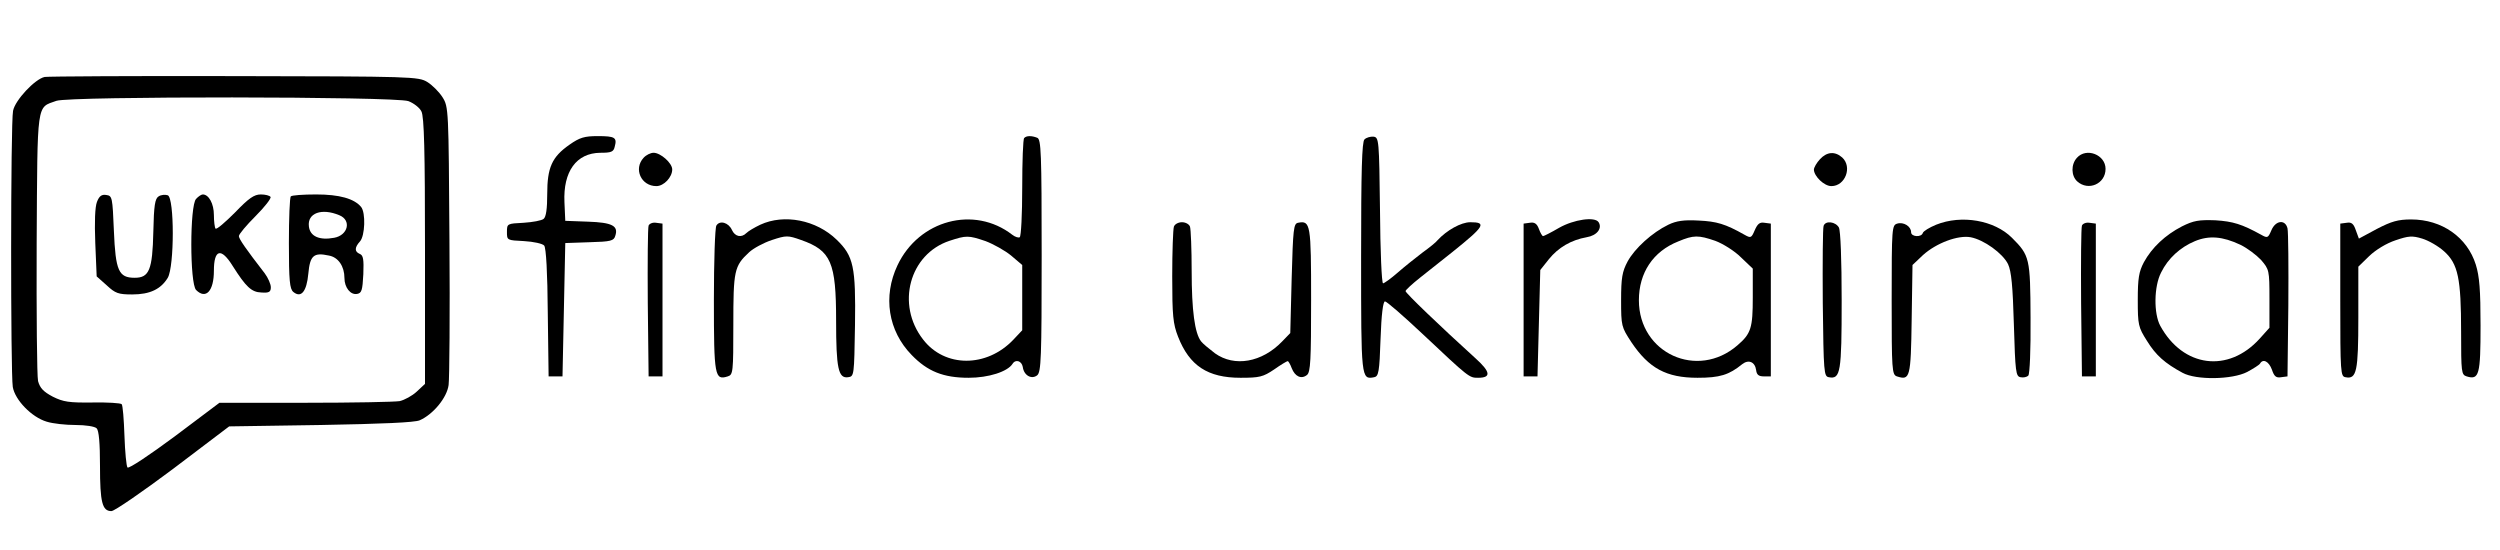
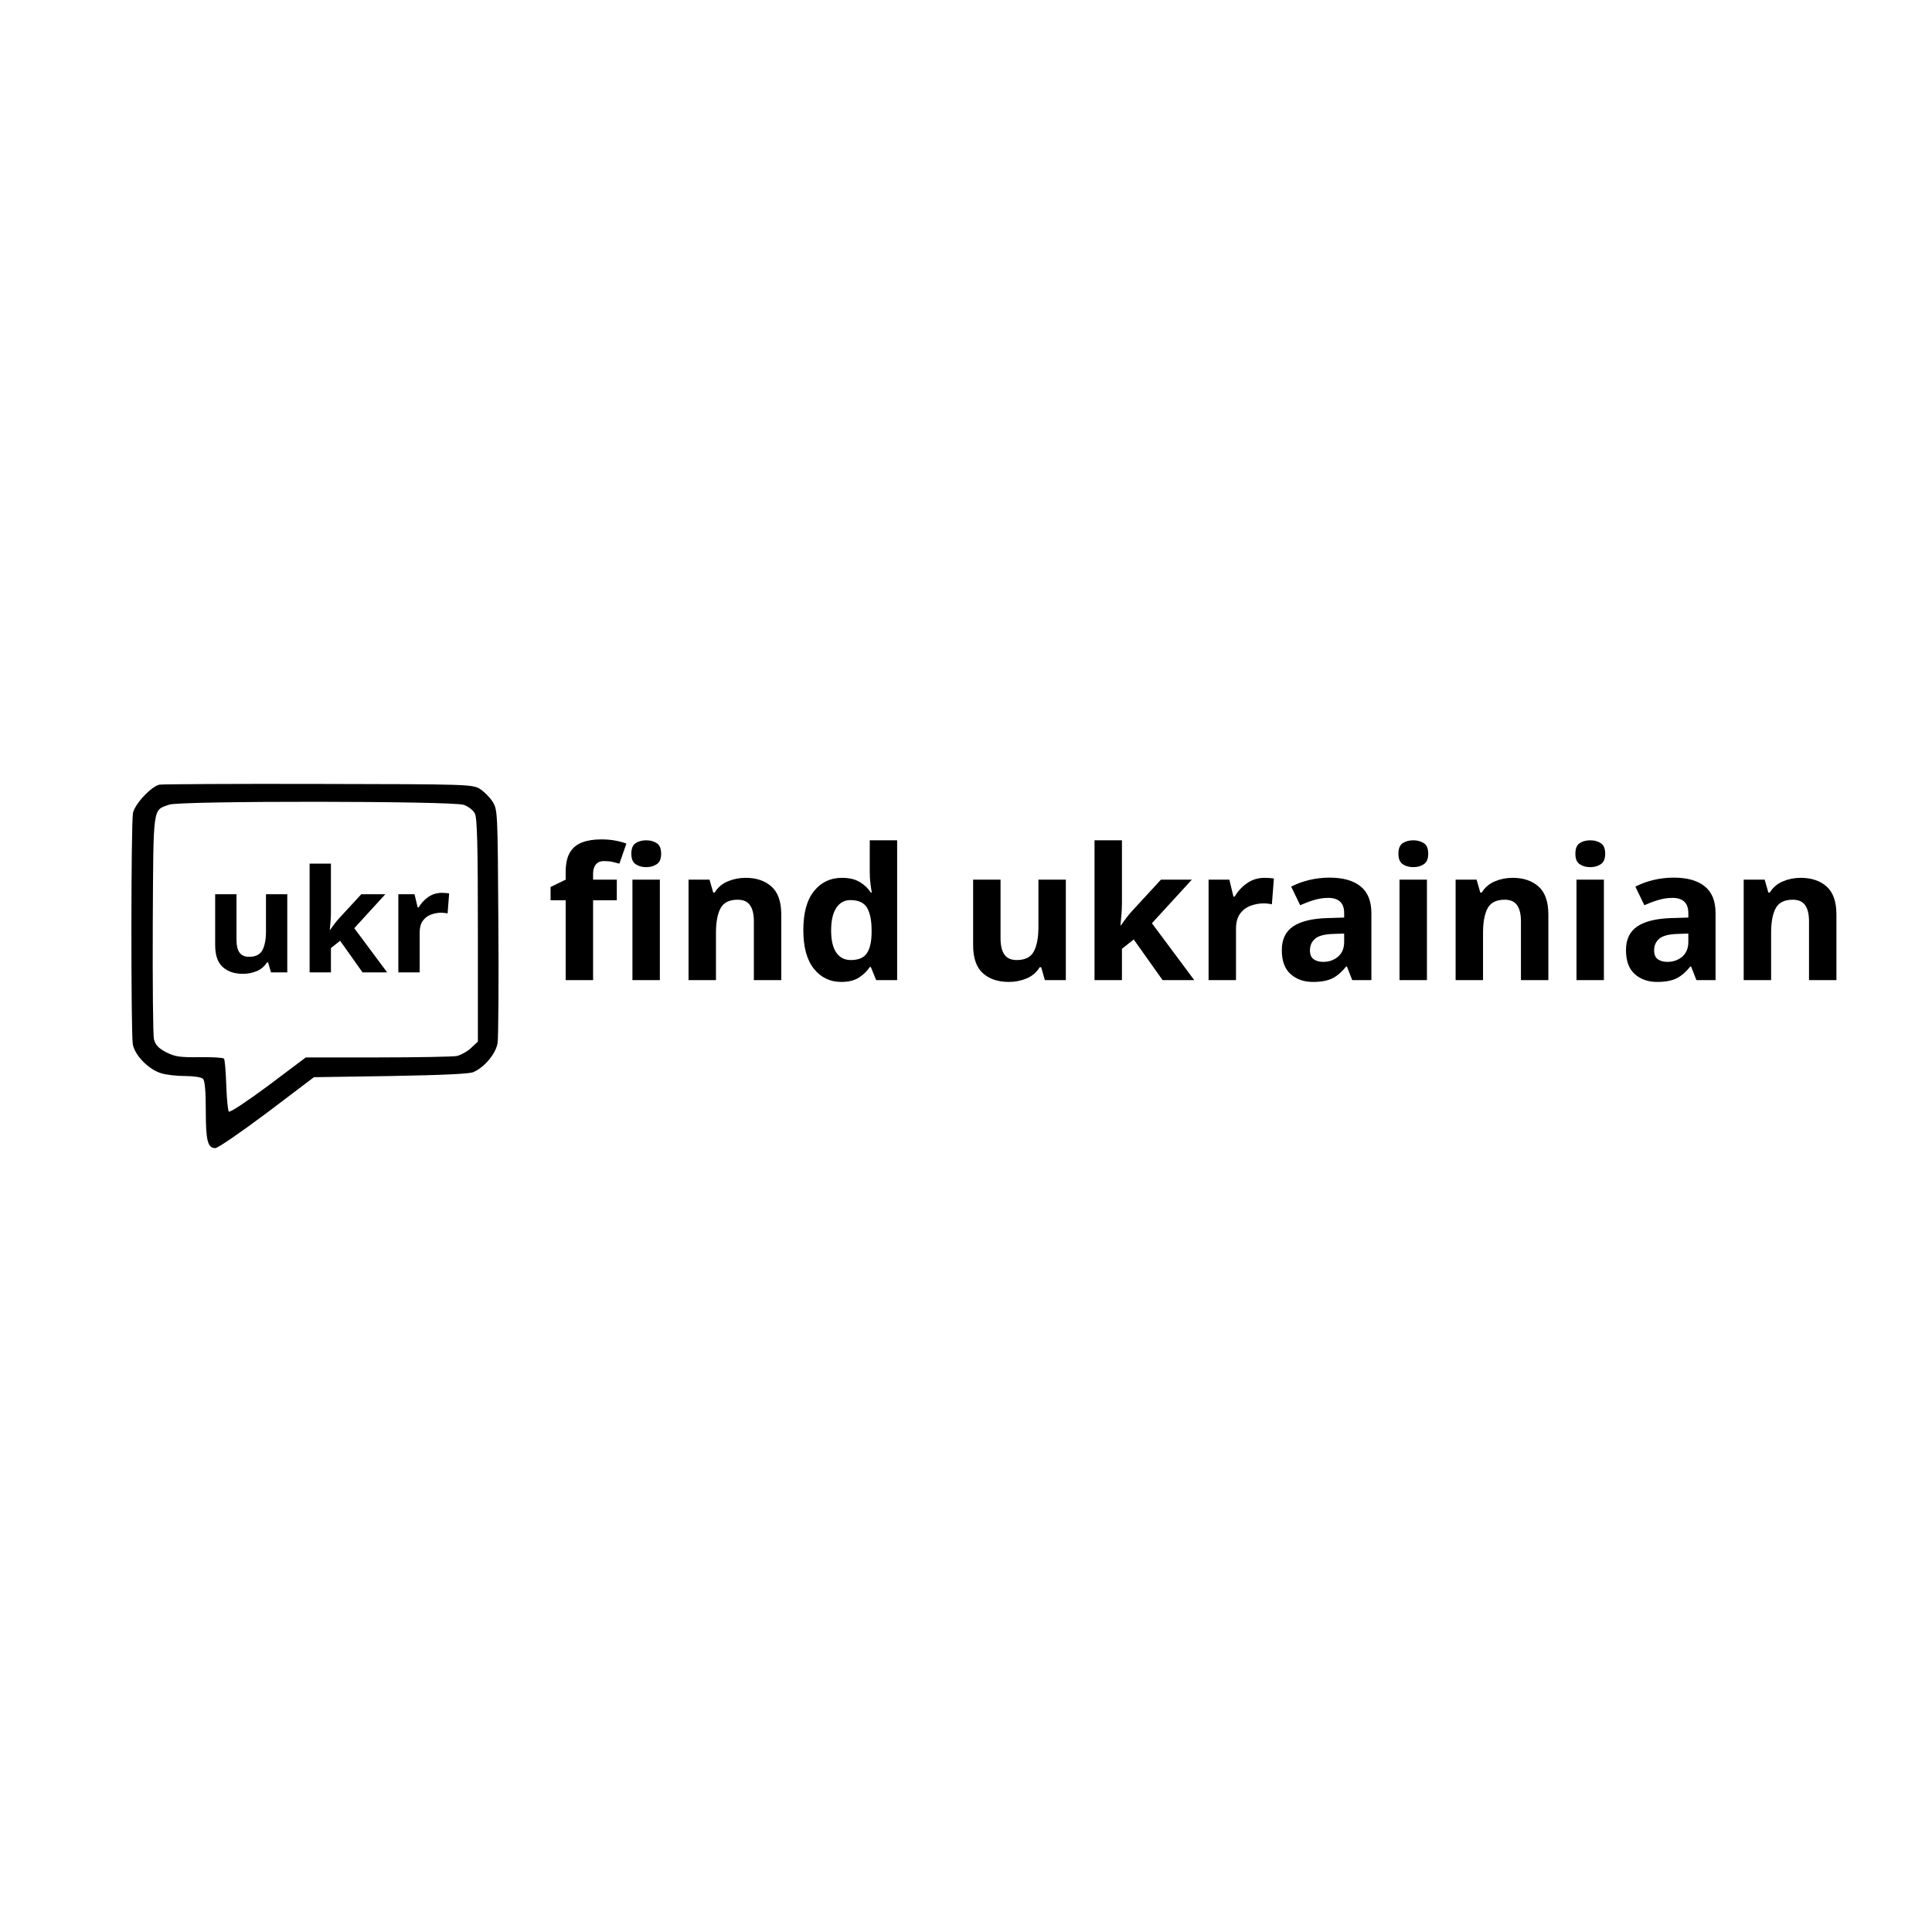
- <svg xmlns="http://www.w3.org/2000/svg" version="1.0" width="900pt" height="198pt" viewBox="0 0 900 198" preserveAspectRatio="xMidYMid meet">
-   <g transform="translate(0,198) scale(0.1,-0.1)" fill="#000000" stroke="none">
-     <path d="M161 1703 c-35 -7 -107 -84 -114 -122 -9 -42 -9 -943 -1 -994 8 -47 68 -109 122 -125 22 -7 68 -12 104 -12 36 0 69 -5 76 -12 8 -8 12 -53 12 -136 0 -130 8 -162 41 -162 11 0 111 69 222 152 l202 153 330 5 c220 4 339 9 356 17 48 21 98 81 104 127 3 22 5 257 3 521 -3 473 -3 480 -25 515 -12 19 -37 44 -55 55 -32 19 -52 20 -693 21 -363 1 -671 -1 -684 -3z m1309 -87 c19 -7 41 -24 47 -37 10 -18 13 -143 13 -502 l0 -479 -30 -28 c-16 -15 -44 -30 -61 -34 -17 -3 -170 -6 -340 -6 l-309 0 -161 -121 c-89 -66 -165 -117 -170 -112 -4 4 -9 56 -11 115 -2 58 -6 109 -10 113 -4 4 -51 7 -105 6 -84 -1 -105 2 -143 21 -34 18 -46 31 -53 56 -4 18 -6 242 -5 497 3 516 -1 486 71 512 48 17 1218 16 1267 -1z" />
-     <path d="M349 1253 c-7 -18 -9 -71 -6 -148 l5 -120 36 -32 c31 -29 42 -33 92 -33 64 0 103 19 128 60 24 41 24 288 0 297 -9 3 -24 2 -33 -4 -13 -8 -17 -32 -19 -127 -3 -138 -15 -166 -67 -166 -58 0 -69 25 -75 169 -5 121 -6 126 -27 129 -17 3 -26 -4 -34 -25z" />
-     <path d="M706 1264 c-23 -23 -23 -305 0 -328 35 -35 64 -4 64 69 0 78 26 85 68 17 47 -74 67 -94 103 -95 28 -2 34 2 34 19 0 11 -10 34 -22 50 -68 88 -93 124 -93 134 0 7 27 39 60 72 33 33 57 64 54 69 -3 5 -19 9 -35 9 -24 0 -43 -13 -93 -65 -35 -35 -66 -62 -70 -58 -3 3 -6 26 -6 49 0 40 -18 74 -40 74 -5 0 -16 -7 -24 -16z" />
-     <path d="M1047 1273 c-4 -3 -7 -79 -7 -168 0 -136 3 -165 16 -176 28 -23 48 1 54 66 6 65 19 77 74 65 34 -6 56 -39 56 -81 0 -34 22 -62 46 -57 16 3 19 13 22 71 2 53 0 68 -13 73 -19 8 -19 23 1 45 18 20 21 103 4 124 -25 30 -78 45 -162 45 -47 0 -88 -3 -91 -7z m175 -68 c44 -18 31 -72 -19 -81 -53 -10 -87 5 -91 41 -6 48 46 67 110 40z" />
-     <path d="M2050 1459 c-63 -44 -80 -82 -80 -178 0 -52 -4 -82 -13 -89 -7 -6 -40 -12 -72 -14 -59 -3 -60 -3 -60 -33 0 -30 0 -30 62 -33 34 -2 66 -9 72 -16 7 -8 12 -98 13 -242 l3 -229 25 0 25 0 5 240 5 240 87 3 c77 2 88 5 93 23 12 36 -11 48 -98 51 l-82 3 -3 67 c-5 111 43 177 129 178 39 0 48 3 52 22 9 33 1 38 -61 38 -48 0 -65 -5 -102 -31z" />
-     <path d="M3687 1483 c-4 -3 -7 -84 -7 -179 0 -95 -4 -175 -9 -178 -4 -3 -17 1 -27 9 -137 106 -336 53 -413 -110 -53 -112 -34 -236 51 -323 57 -59 114 -82 205 -82 72 0 140 22 158 50 11 18 33 11 37 -11 4 -31 32 -46 52 -30 14 12 16 62 16 431 0 372 -2 419 -16 424 -20 8 -39 8 -47 -1z m-139 -371 c29 -11 70 -34 92 -52 l40 -34 0 -117 0 -118 -32 -34 c-96 -101 -247 -101 -325 1 -98 126 -49 307 95 355 61 20 68 20 130 -1z" />
-     <path d="M4912 1478 c-9 -9 -12 -110 -12 -424 0 -438 0 -441 47 -432 16 3 19 19 23 138 3 88 9 135 16 135 6 0 67 -53 135 -117 168 -158 168 -158 200 -158 48 0 45 21 -8 69 -129 117 -253 236 -253 243 0 4 24 26 53 49 28 22 81 64 116 92 116 93 124 107 64 107 -33 0 -85 -29 -118 -65 -5 -7 -30 -27 -55 -45 -25 -19 -65 -51 -89 -72 -24 -21 -48 -38 -52 -38 -5 0 -10 118 -11 263 -3 254 -4 262 -23 265 -11 1 -26 -3 -33 -10z" />
-     <path d="M2317 1412 c-37 -40 -9 -102 46 -102 27 0 57 32 57 60 0 23 -42 60 -67 60 -11 0 -27 -8 -36 -18z" />
-     <path d="M6552 1407 c-12 -13 -22 -30 -22 -38 1 -24 37 -59 63 -59 50 0 76 69 39 103 -26 23 -55 21 -80 -6z" />
-     <path d="M7477 1412 c-22 -24 -21 -65 1 -85 40 -36 102 -9 102 45 0 51 -69 78 -103 40z" />
-     <path d="M2737 1171 c-21 -10 -43 -23 -50 -30 -18 -18 -41 -13 -52 11 -12 27 -44 36 -56 16 -5 -7 -9 -128 -9 -269 0 -274 3 -289 50 -274 19 6 20 14 20 186 0 195 3 211 57 261 15 14 52 34 82 44 52 17 57 17 105 0 108 -38 126 -80 126 -291 0 -171 8 -208 43 -203 22 3 22 5 25 188 3 210 -5 248 -66 307 -73 71 -189 94 -275 54z" />
-     <path d="M5613 1160 c-29 -17 -55 -30 -58 -30 -3 0 -10 12 -15 26 -7 19 -16 25 -33 22 l-22 -3 0 -275 0 -275 25 0 25 0 5 192 5 191 31 39 c34 42 80 69 136 79 37 6 57 32 43 54 -13 21 -89 10 -142 -20z" />
-     <path d="M6006 1171 c-58 -28 -121 -85 -147 -133 -19 -36 -23 -58 -23 -138 0 -94 1 -97 37 -152 63 -94 126 -128 238 -128 80 0 113 10 161 49 23 18 46 8 50 -21 2 -17 9 -23 28 -23 l25 0 0 275 0 275 -23 3 c-17 3 -25 -4 -35 -27 -12 -28 -14 -29 -37 -16 -69 39 -100 48 -165 51 -53 3 -80 -1 -109 -15z m169 -58 c27 -10 69 -36 92 -59 l43 -41 0 -104 c0 -109 -6 -130 -55 -172 -144 -125 -355 -29 -355 162 0 99 51 176 142 212 55 23 72 23 133 2z" />
-     <path d="M6970 1171 c-24 -10 -46 -23 -48 -30 -5 -16 -42 -14 -42 3 0 21 -27 38 -50 31 -19 -6 -20 -13 -20 -275 0 -253 1 -269 19 -275 47 -15 50 -6 53 204 l3 197 38 36 c48 43 125 72 171 64 48 -9 116 -58 135 -97 12 -26 17 -79 21 -219 5 -170 7 -185 24 -188 10 -2 22 0 28 6 5 5 9 92 8 208 -1 215 -3 224 -67 288 -63 63 -181 84 -273 47z" />
-     <path d="M7855 1165 c-60 -31 -108 -76 -137 -129 -18 -34 -22 -58 -22 -136 0 -90 2 -98 33 -147 32 -52 65 -81 128 -115 49 -27 179 -25 233 3 22 12 43 25 46 30 11 19 32 8 43 -22 8 -24 15 -30 33 -27 l23 3 3 255 c1 140 0 265 -3 278 -8 33 -43 29 -58 -7 -12 -28 -14 -29 -37 -16 -69 38 -101 48 -165 52 -59 2 -78 -1 -120 -22z m210 -66 c25 -12 58 -37 75 -55 29 -34 30 -37 30 -139 l0 -105 -35 -39 c-113 -125 -276 -104 -358 46 -24 44 -23 142 3 192 25 51 69 91 122 113 51 21 99 17 163 -13z" />
-     <path d="M8557 1156 l-65 -35 -11 30 c-8 24 -16 30 -33 27 l-23 -3 0 -275 c0 -264 1 -275 19 -278 40 -8 46 21 46 215 l0 183 39 38 c24 23 62 46 95 57 47 16 60 17 96 6 23 -7 58 -27 79 -46 50 -45 61 -97 61 -290 0 -146 1 -154 20 -160 45 -14 50 6 50 183 0 128 -4 177 -17 219 -31 99 -122 163 -233 163 -47 0 -71 -7 -123 -34z" />
-     <path d="M2335 1168 c-3 -7 -4 -132 -3 -278 l3 -265 25 0 25 0 0 275 0 275 -23 3 c-12 2 -24 -3 -27 -10z" />
-     <path d="M4226 1164 c-3 -9 -6 -89 -6 -179 0 -142 3 -171 21 -217 41 -105 107 -148 225 -148 68 0 81 3 121 30 24 17 46 30 49 30 2 0 9 -11 14 -25 12 -31 35 -41 55 -25 13 10 15 54 15 270 0 273 -2 287 -47 278 -16 -3 -18 -21 -23 -200 l-5 -197 -29 -30 c-73 -76 -172 -93 -242 -43 -21 16 -44 35 -50 43 -23 29 -34 112 -34 253 0 79 -3 151 -6 160 -3 9 -16 16 -29 16 -13 0 -26 -7 -29 -16z" />
-     <path d="M6565 1167 c-3 -7 -4 -131 -3 -277 3 -253 4 -265 22 -268 42 -8 46 18 46 276 0 148 -4 251 -10 263 -12 21 -48 26 -55 6z" />
-     <path d="M7495 1168 c-3 -7 -4 -132 -3 -278 l3 -265 25 0 25 0 0 275 0 275 -23 3 c-12 2 -24 -3 -27 -10z" />
+ <svg xmlns="http://www.w3.org/2000/svg" version="1.1" width="1080" height="1080" viewBox="0 0 1080 1080" xml:space="preserve">
+   <defs />
+   <rect x="0" y="0" width="100%" height="100%" fill="transparent" />
+   <g transform="matrix(1 0 0 1 540 540)" id="1b91c82a-61bf-47cc-8ca3-dbe03bddc4d8">
+     <rect style="stroke: none; stroke-width: 1; stroke-dasharray: none; stroke-linecap: butt; stroke-dashoffset: 0; stroke-linejoin: miter; stroke-miterlimit: 4; fill: rgb(255,255,255); fill-rule: nonzero; opacity: 1; visibility: hidden;" vector-effect="non-scaling-stroke" x="-540" y="-540" rx="0" ry="0" width="1080" height="1080" />
+   </g>
+   <g transform="matrix(1 0 0 1 540 540)" id="b2c518ac-5a5b-42f3-9ffb-1a7d5c22f585" />
+   <g transform="matrix(1.13 0 0 1.13 615.81 515.57)" style="" id="67032c90-0004-436e-8f81-8df9a4e71ab2">
+     <text xml:space="preserve" font-family="Alegreya" font-size="91" font-style="normal" font-weight="600" style="stroke: none; stroke-width: 1; stroke-dasharray: none; stroke-linecap: butt; stroke-dashoffset: 0; stroke-linejoin: miter; stroke-miterlimit: 4; fill: rgb(0,0,0); fill-rule: nonzero; opacity: 1; white-space: pre;">
+       <tspan x="-274.41" y="28.59">find ukrainian</tspan>
+     </text>
+   </g>
+   <g transform="matrix(0.13 0 0 -0.13 176.07 540)">
+     <path style="stroke: none; stroke-width: 1; stroke-dasharray: none; stroke-linecap: butt; stroke-dashoffset: 0; stroke-linejoin: miter; stroke-miterlimit: 4; fill: rgb(0,0,0); fill-rule: nonzero; opacity: 1;" vector-effect="non-scaling-stroke" transform=" translate(-829.46, -923.13)" d="M 161 1703 C 126 1696 54 1619 47 1581 C 38 1539 38 638 46 587 C 54 540 114 478 168 462 C 190 455 236 450 272 450 C 308 450 341 445 348 438 C 356 430 360 385 360 302 C 360 172 368 140 401 140 C 412 140 512 209 623 292 L 825 445 L 1155 450 C 1375 454 1494 459 1511 467 C 1559 488 1609 548 1615 594 C 1618 616 1620 851 1618 1115 C 1615 1588 1615 1595 1593 1630 C 1581 1649 1556 1674 1538 1685 C 1506 1704 1486 1705 845 1706 C 482 1707 174 1705 161 1703 z M 1470 1616 C 1489 1609 1511 1592 1517 1579 C 1527 1561 1530 1436 1530 1077 L 1530 598 L 1500 570 C 1484 555 1456 540 1439 536 C 1422 533 1269 530 1099 530 L 790 530 L 629 409 C 540 343 464 292 459 297 C 455 301 450 353 448 412 C 446 470 442 521 438 525 C 434 529 387 532 333 531 C 249 530 228 533 190 552 C 156 570 144 583 137 608 C 133 626 131 850 132 1105 C 135 1621 131 1591 203 1617 C 251 1634 1421 1633 1470 1616 z" stroke-linecap="round" />
+   </g>
+   <g transform="matrix(1 0 0 1 173.24 518.45)" style="" id="5b1a5389-3512-4590-85f0-f800695d648f">
+     <text xml:space="preserve" font-family="Alegreya" font-size="80" font-style="normal" font-weight="700" style="stroke: none; stroke-width: 1; stroke-dasharray: none; stroke-linecap: butt; stroke-dashoffset: 0; stroke-linejoin: miter; stroke-miterlimit: 4; fill: rgb(0,0,0); fill-rule: nonzero; opacity: 1; white-space: pre;">
+       <tspan x="-58.96" y="25.13">ukr</tspan>
+     </text>
  </g>
</svg>
